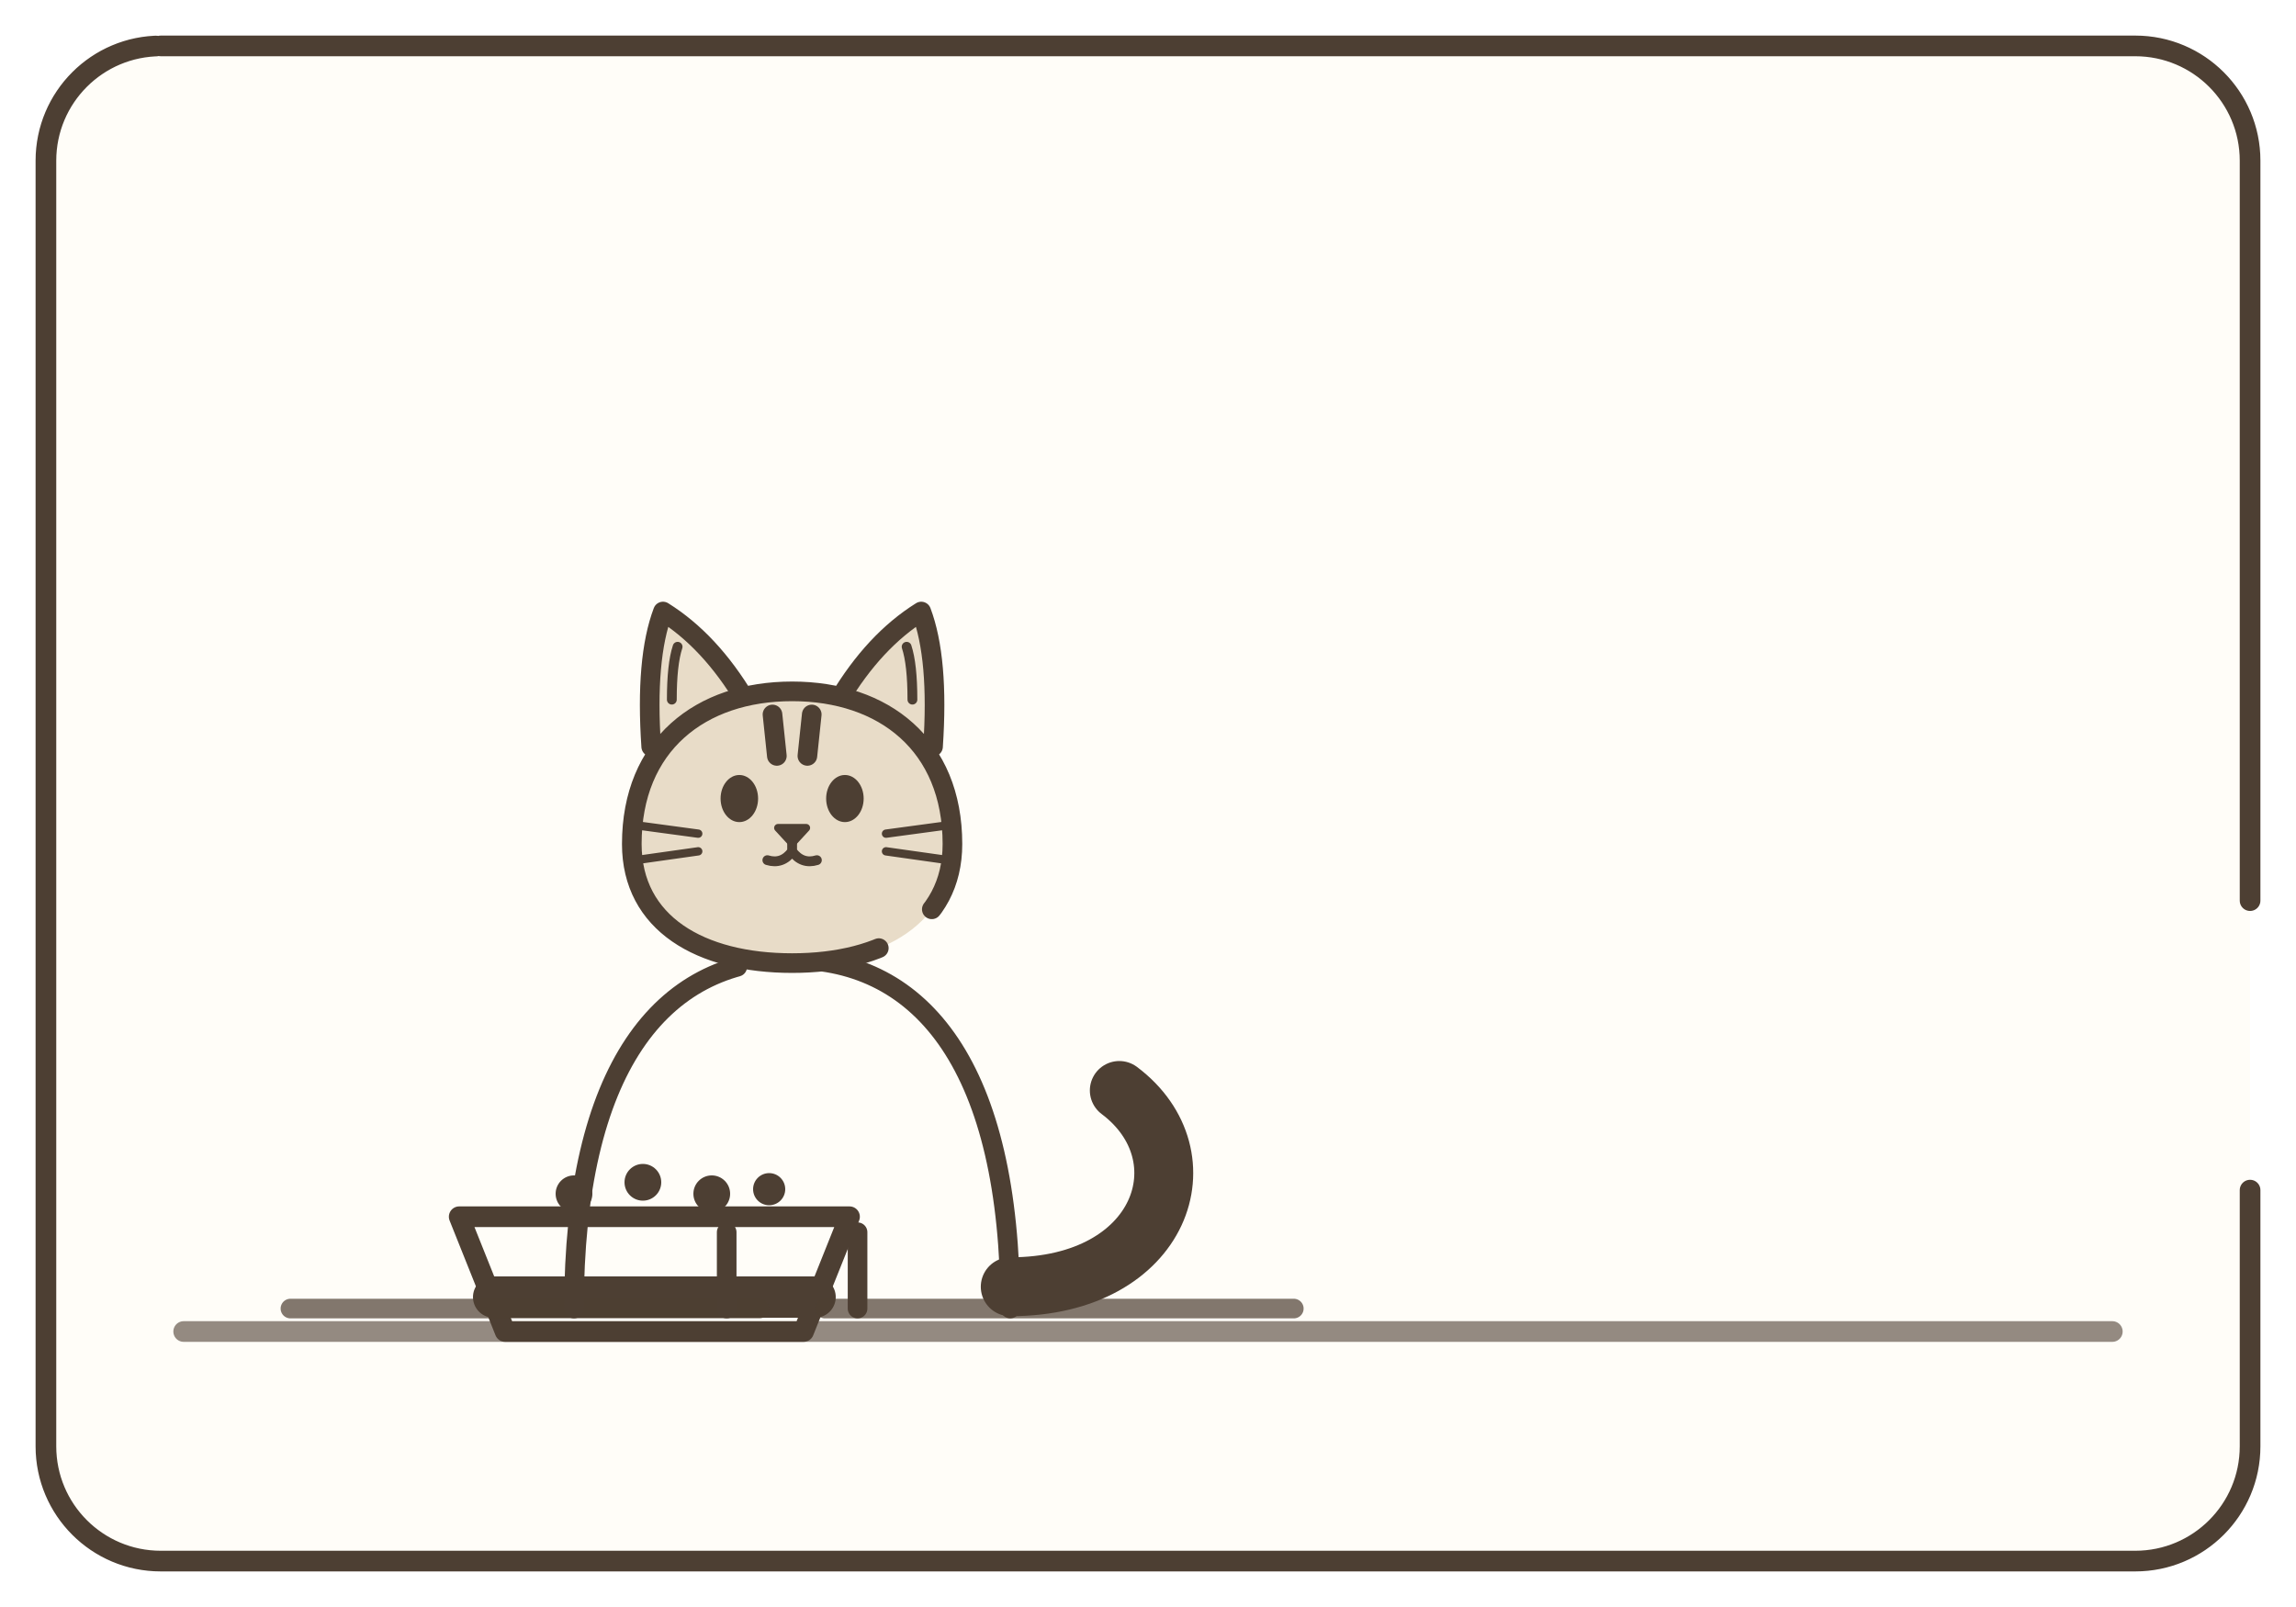
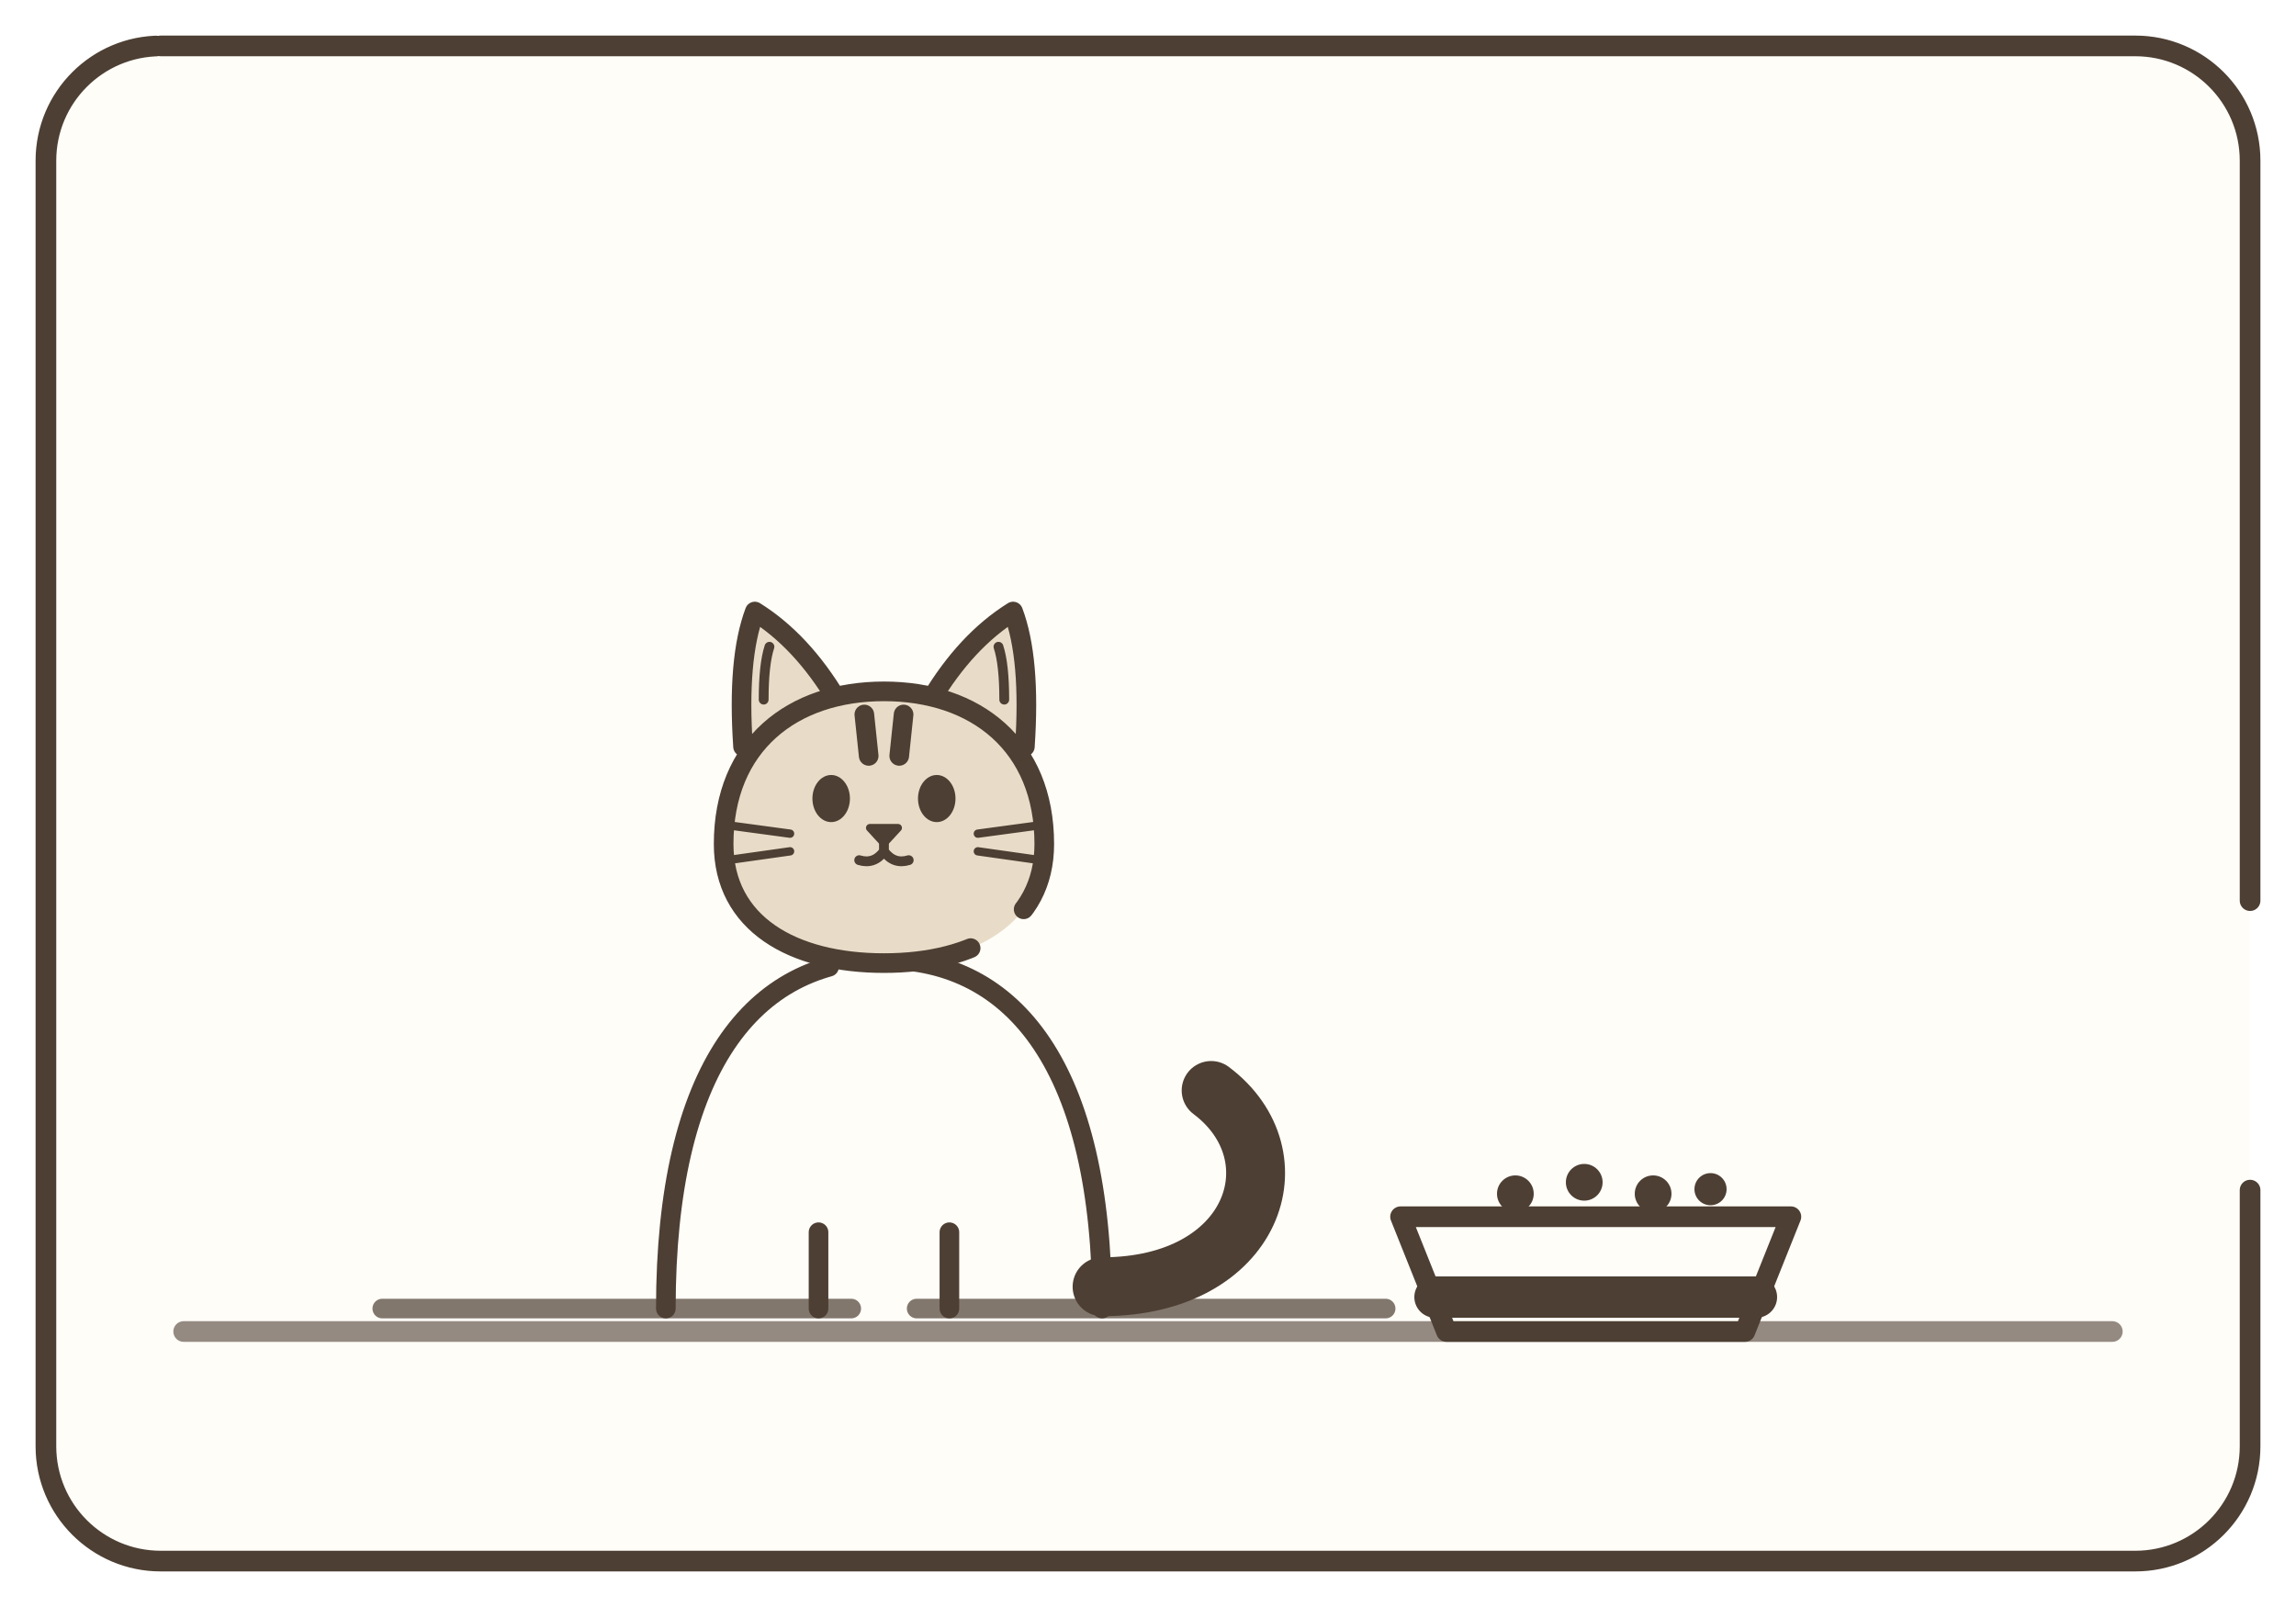
<svg xmlns="http://www.w3.org/2000/svg" viewBox="0 0 200 140" role="img" aria-label="絵日記：meal">
  <rect x="4" y="4" width="192" height="132" rx="10" fill="#FFFDF8" />
  <rect x="4" y="4" width="192" height="132" rx="10" fill="none" stroke="#4D3F33" stroke-width="1.8" stroke-linecap="round" stroke-linejoin="round" stroke-dasharray="252.17 25.22 353.04" />
  <path d="M16 116 H184" fill="none" stroke="#4D3F33" stroke-width="1.8" stroke-linecap="round" stroke-linejoin="round" stroke-opacity=".6" />
-   <g transform="translate(-96 -84)">
+   <g transform="translate(-14 -84)">
    <path d="M136 190 H170 L166 200 H140 Z" fill="#FFFDF8" stroke="#4D3F33" stroke-width="1.8" stroke-linecap="round" stroke-linejoin="round" />
    <path d="M139 197 H167" stroke="#4D3F33" stroke-width="3.6" stroke-linecap="round" />
    <circle cx="146" cy="188" r="1.6" fill="#4D3F33" />
    <circle cx="152" cy="187" r="1.6" fill="#4D3F33" />
    <circle cx="158" cy="188" r="1.6" fill="#4D3F33" />
    <circle cx="163" cy="187.6" r="1.4" fill="#4D3F33" />
  </g>
-   <g transform="translate(12 38) scale(0.95)">
+   <g transform="translate(20 38) scale(0.95)">
    <path d="M14 80 H57 M63 80 H106" fill="none" stroke="#4D3F33" stroke-width="1.8" stroke-linecap="round" stroke-linejoin="round" stroke-opacity=".7" />
    <path d="M40 80 C40 58 48 48 60 48 C72 48 80 58 80 80" fill="none" stroke="#4D3F33" stroke-width="1.8" stroke-linecap="round" stroke-linejoin="round" stroke-dasharray="37.3 5.09 42.39" />
    <path d="M54 80 v-7 M66 80 v-7" fill="none" stroke="#4D3F33" stroke-width="1.8" stroke-linecap="round" stroke-linejoin="round" />
    <g id="tail">
      <path d="M80 78 C94 78 98 66 90 60" fill="none" stroke="#4D3F33" stroke-width="5.4" stroke-linecap="round" />
    </g>
    <g id="head">
      <path d="M47.08 28.47 Q46.53 20.39 48.16 16.08 Q52.47 18.77 55.69 24.16" fill="#E8DCC8" stroke="#4D3F33" stroke-width="1.8" stroke-linecap="round" stroke-linejoin="round" />
      <path d="M72.92 28.47 Q73.47 20.39 71.84 16.08 Q67.53 18.77 64.31 24.16" fill="#E8DCC8" stroke="#4D3F33" stroke-width="1.8" stroke-linecap="round" stroke-linejoin="round" />
      <path d="M48.97 24.16 Q48.97 20.92 49.5 19.31 M71.03 24.16 Q71.03 20.92 70.5 19.31" fill="none" stroke="#4D3F33" stroke-width="0.9" stroke-linecap="round" />
      <path d="M45.3 37.4 C45.3 28.3 51.6 23.4 60 23.4 C68.4 23.4 74.7 28.3 74.7 37.4 C74.7 44.68 68.4 48.32 60 48.32 C51.6 48.32 45.3 44.68 45.3 37.4 Z" fill="#E8DCC8" />
      <path d="M58.2 25.52 l0.4 3.8 M61.8 25.52 l-0.4 3.8" fill="none" stroke="#4D3F33" stroke-width="1.8" stroke-linecap="round" stroke-linejoin="round" />
      <path d="M45.3 37.4 C45.3 28.3 51.6 23.4 60 23.4 C68.4 23.4 74.7 28.3 74.7 37.4 C74.7 44.68 68.4 48.32 60 48.32 C51.6 48.32 45.3 44.68 45.3 37.4 Z" fill="none" stroke="#4D3F33" stroke-width="1.8" stroke-linecap="round" stroke-linejoin="round" stroke-dasharray="52.24 6.1 28.73" />
      <g id="eyes">
        <ellipse cx="55.16" cy="33.23" rx="1.72" ry="2.16" fill="#4D3F33" />
        <ellipse cx="64.84" cy="33.23" rx="1.72" ry="2.16" fill="#4D3F33" />
      </g>
      <path d="M58.71 35.92 H61.29 L60 37.32 Z" fill="#4D3F33" stroke="#4D3F33" stroke-width="0.72" stroke-linejoin="round" />
      <path d="M60 37.32 V38.07 M60 38.07 q-0.91 1.23 -2.27 0.81 M60 38.07 q0.91 1.23 2.27 0.81" fill="none" stroke="#4D3F33" stroke-width="0.9" stroke-linecap="round" stroke-linejoin="round" />
      <path d="M51.39 36.45 L45.47 35.65 M51.39 38.07 L45.73 38.87 M68.61 36.45 L74.53 35.65 M68.61 38.07 L74.27 38.87" fill="none" stroke="#4D3F33" stroke-width="0.765" stroke-linecap="round" />
    </g>
  </g>
</svg>
